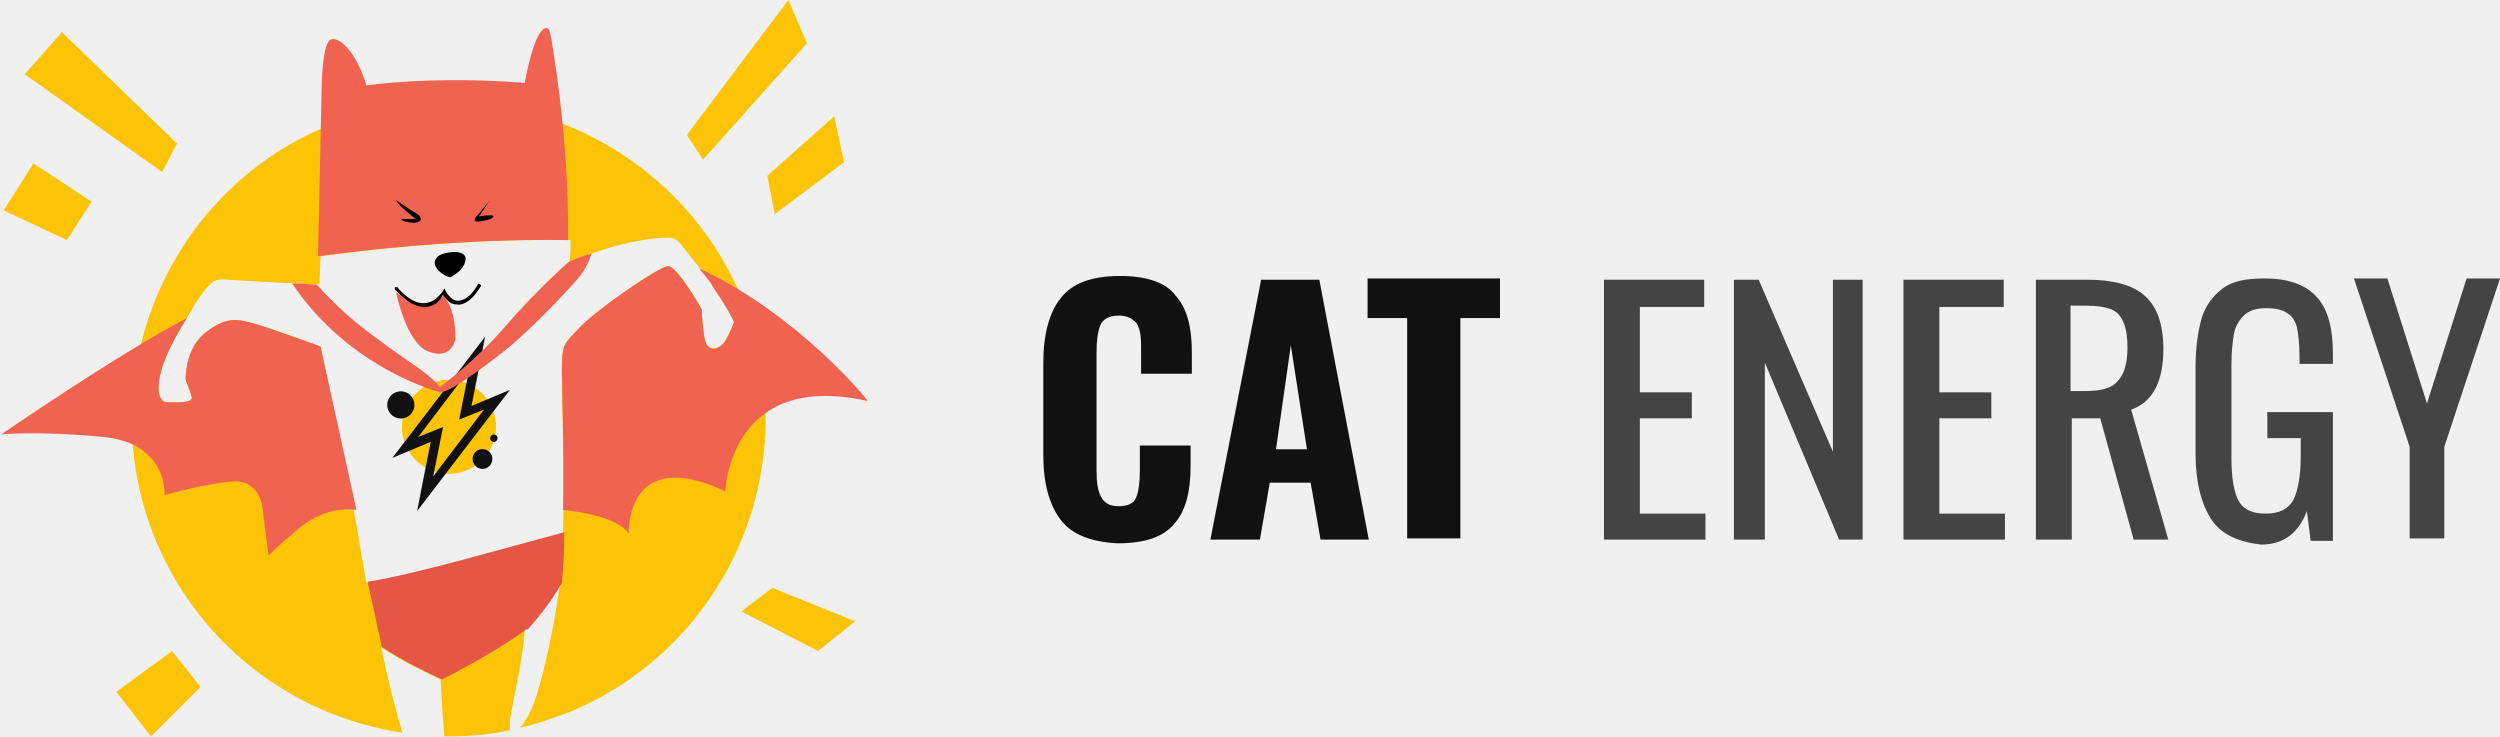
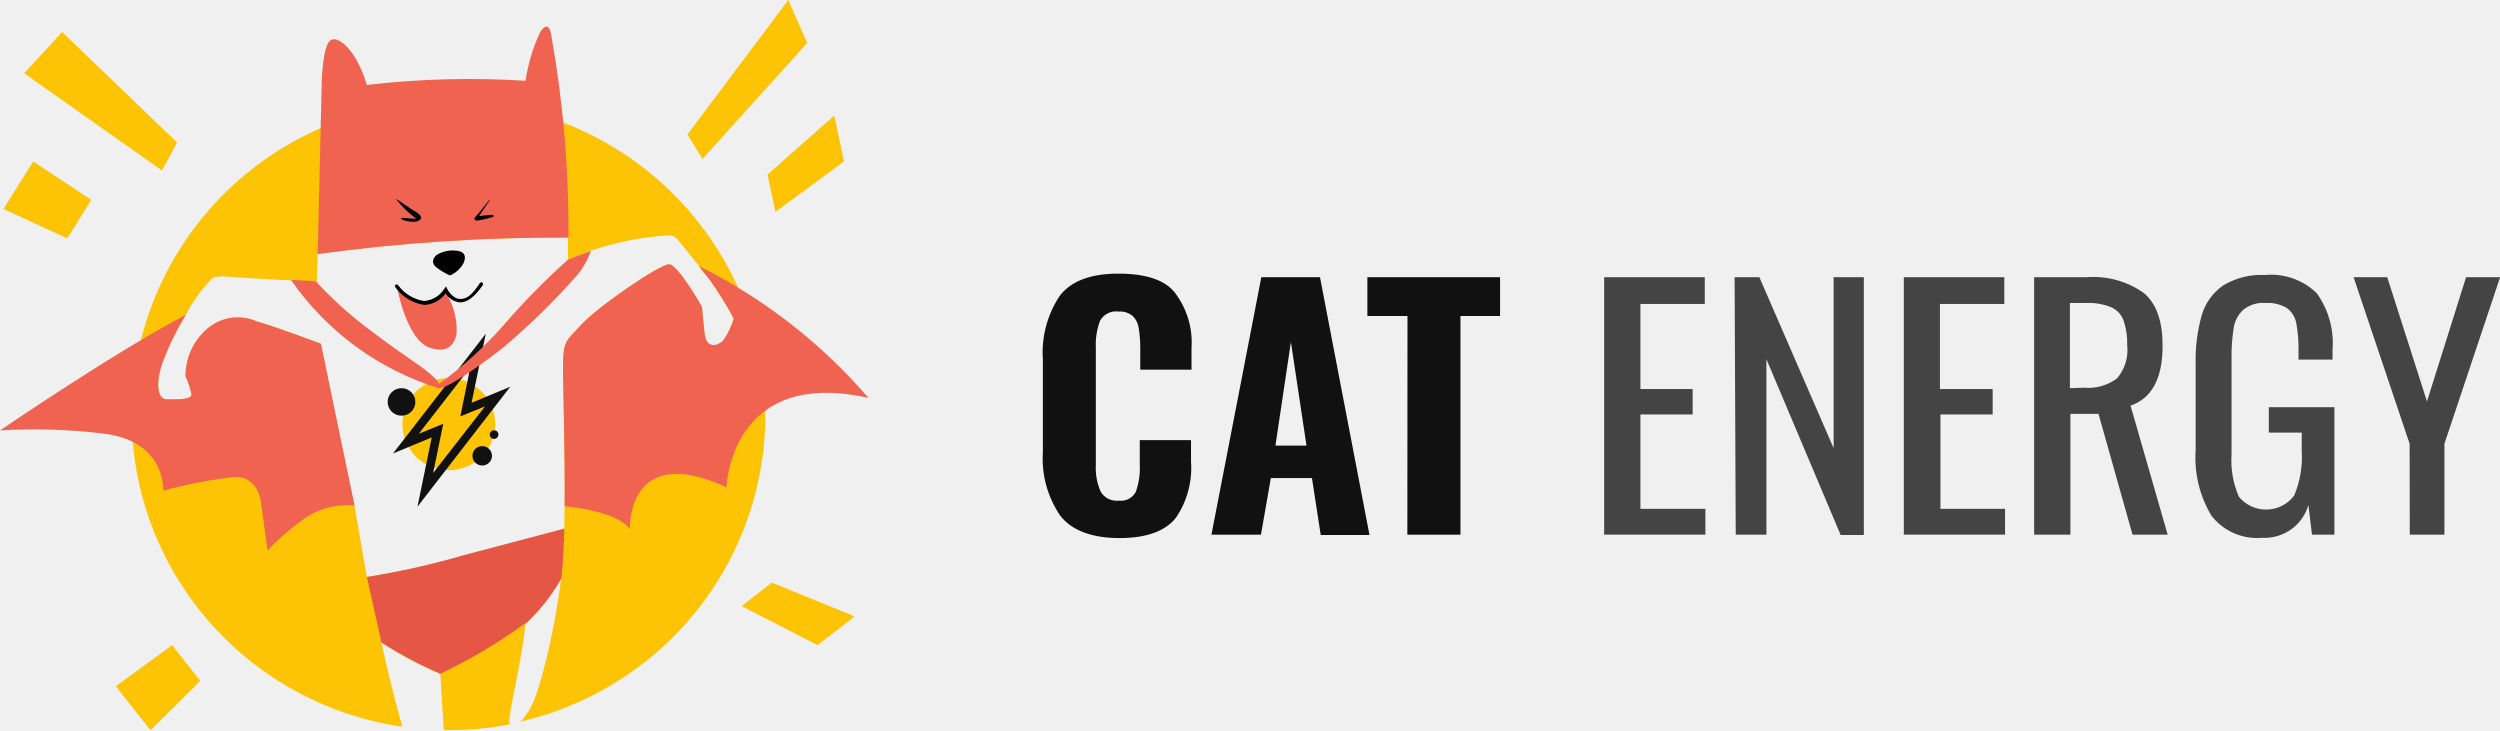
- <svg xmlns="http://www.w3.org/2000/svg" version="1.1" id="Layer_1" x="0px" y="0px" viewBox="0 0 202 59.5" style="enable-background:new 0 0 202 59.5;" xml:space="preserve">
-   <style type="text/css">
-     .st0 {
-       fill: #FDC305;
-     }
-     .st1 {
-       fill: #F06351;
-     }
-     .st2 {
-       fill: #E55645;
-     }
-     .st3 {
-       fill: #111111;
-     }
-     .st4 {
-       fill: #444444;
-     }
-   </style>
-   <path class="st0" d="M59.9,24c-5.5-13-20.5-19.2-33.5-13.8S7.2,30.7,12.6,43.7c3.6,8.6,11.3,14.2,19.9,15.5   c-0.6-2.1-1.2-4.4-1.7-6.9c1.5,1,3.1,1.8,4.8,2.6c0,0,0,0,0,0c0,0,0.1,2.2,0.3,4.6c1.8,0,3.6-0.1,5.3-0.5c0-0.2,0-0.4,0-0.8   c0.3-1.9,1.1-5.2,1.2-7.4c1.1-1.1,2.1-2.3,2.9-3.7c0,0,0,0,0,0c0,0.1,0,0.3-0.1,0.4c-0.6,4.3-1.7,8.8-2.4,10.1   c-0.2,0.4-0.5,0.9-0.8,1.2c1.4-0.3,2.7-0.8,4.1-1.3C59.2,52,65.3,37,59.9,24z M58.4,27.8c-0.4,0.4-1.3,0.7-1.5-0.6S56.7,25,56.7,25   s-1.9-3.4-2.7-3.5c-0.7,0-5.8,3.5-7.2,5c-1.2,1.3-1.4,1.2-1.4,3.5c0,1.7,0.2,8.2,0.1,13.1v0v0c0,0-2.2,0.6-8.1,2.2   c-6,1.6-7.8,1.8-7.8,1.8l-1-5.8c0,0,0,0,0,0c0,0,0,0,0,0c0,0,0,0,0,0c0,0,0,0,0,0c0,0,0,0,0,0c0,0,0,0,0,0L25.9,28   c0,0-3.8-1.4-5.2-1.8c-1.4-0.4-2.3-0.7-4,0.6c-1.8,1.3-1.7,3.9-1.7,3.9s0.4,1,0.5,1.4c0,0.5-1.2,0.4-2,0.4s-0.9-1.4-0.3-3.1   c0.6-1.7,1.9-3.7,1.9-3.7s1.2-2.3,2.1-2.9c0,0,0.1-0.3,1.3-0.2c1.1,0.1,7.3,0.4,7.3,0.4l0.1-2.3c6.7-0.9,13.5-1.4,20.2-1.3   c0,0.6,0,1.2-0.1,1.8c0,0,4.4-2,8.1-2c0,0,0.4,0,0.8,0.4c0.3,0.4,2.4,3,2.7,3.4c0.2,0.4,1.2,1.7,1.8,3C59.3,26,58.8,27.3,58.4,27.8z   " />
-   <path class="st1" d="M56.5,21.7c0.5,0.6,0.9,1.1,1,1.3c0.2,0.4,1.2,1.7,1.8,3c0,0-0.4,1.3-0.9,1.8s-1.3,0.7-1.5-0.6S56.7,25,56.7,25   s-1.9-3.4-2.7-3.5c-0.7,0-5.8,3.5-7.2,5c-1.2,1.3-1.4,1.2-1.4,3.5c0,1.5,0.2,6.6,0.1,11.2c1.8,0.2,4.5,0.7,5.3,1.9   c0,0-0.3-7.2,7.8-3.4c0,0,0.3-9.8,11.5-7.3C70.2,32.4,64.5,25.4,56.5,21.7z" />
-   <path class="st1" d="M45.9,19.4c0.1-8.5-1.4-16.5-1.4-16.5s-0.1-1.3-0.9-0.2c-0.7,1.1-1.2,4-1.2,4C35,6.1,29.6,6.9,29.6,6.9   c-0.8-2.7-2.2-4-2.9-3.7C26.1,3.5,26,6.5,26,6.5l-0.3,14.2C32.4,19.8,39.2,19.3,45.9,19.4z" />
-   <path class="st2" d="M45.4,47.1c0.1-1.1,0.2-2.5,0.2-4.1c0,0-2.2,0.6-8.1,2.2c-6,1.6-7.8,1.8-7.8,1.8l1.1,5c0,0.1,0,0.2,0.1,0.3   c1.5,1,3.1,1.8,4.8,2.6c4.4-2.2,6.9-4.1,6.9-4.1c0,0,0,0,0,0.1C43.6,49.8,44.6,48.5,45.4,47.1z" />
-   <path d="M32,16.2c0-0.1,1,0.7,1.4,0.9c0.4,0.2,0.6,0.4,0.6,0.6c0,0.2-0.3,0.3-0.6,0.3s-0.9-0.1-1-0.3c0,0,0.6,0,0.9,0h0.3   C33.7,17.8,32.3,16.7,32,16.2z" />
-   <path d="M39.5,16.3c0,0-1.1,1.3-1.1,1.3c0,0.1-0.2,0.3,0.2,0.3c0.4,0,1.1-0.2,1.2-0.3c0.1-0.1,0.1-0.2-0.1-0.2c-0.2,0-0.7,0-1,0.1   L39.5,16.3C39.6,16.3,39.6,16.2,39.5,16.3z" />
-   <path d="M36.4,22.4c0,0,0.8-0.4,1.1-1c0.3-0.7,0-0.9-0.4-1s-1.3,0-1.7,0.3c-0.4,0.4-0.3,0.7-0.1,1C35.5,22,36.1,22.4,36.4,22.4z" />
-   <path class="st1" d="M35.9,23.7c0,0-0.2,0.4-0.5,0.6c-0.2,0.2-0.6,0.4-1,0.4c-0.6,0-1.1-0.2-1.5-0.4c-0.2-0.1-0.4-0.3-0.5-0.4   c-0.2-0.2-0.4-0.3-0.4-0.3s0.8,4.1,2.6,4.8c1.8,0.7,2.2-0.8,2.2-1.1c0-0.3,0-2.1-0.8-3.2C36.1,23.6,36,23.8,35.9,23.7z" />
-   <g>
-     <path d="M34.3,24.8C34.3,24.8,34.3,24.8,34.3,24.8c-1.3,0-2.3-1.4-2.4-1.4c0-0.1,0-0.2,0-0.2c0.1,0,0.2,0,0.2,0c0,0,1,1.3,2.1,1.3     c0,0,0,0,0,0c0.6,0,1.1-0.3,1.6-1l0.1-0.2l0.1,0.2c0,0,0.4,0.8,1,0.8c0.5,0,1.1-0.4,1.6-1.3c0-0.1,0.1-0.1,0.2,0     c0.1,0,0.1,0.1,0,0.2c-0.6,1-1.3,1.5-1.9,1.4c-0.6,0-0.9-0.5-1.1-0.8C35.5,24.5,34.9,24.8,34.3,24.8z" />
+ <svg xmlns="http://www.w3.org/2000/svg" width="202" height="59" viewBox="0 0 202 59" fill="none">
+   <g clip-path="url(#clip0)">
+     <path d="M59.883 23.806C58.158 19.709 55.382 16.132 51.83 13.431C48.278 10.729 44.074 8.999 39.637 8.411C35.201 7.823 30.686 8.399 26.544 10.081C22.402 11.763 18.776 14.492 16.029 17.997C13.281 21.502 11.508 25.66 10.885 30.056C10.262 34.453 10.812 38.934 12.479 43.054C14.147 47.175 16.874 50.789 20.389 53.538C23.903 56.287 28.083 58.075 32.511 58.722C31.931 56.649 31.341 54.358 30.821 51.928C32.334 52.901 33.926 53.747 35.581 54.457C35.581 54.457 35.701 56.599 35.861 58.99C37.65 59.021 39.436 58.864 41.192 58.524C41.146 58.275 41.146 58.019 41.192 57.77C41.482 55.915 42.282 52.572 42.442 50.42C43.595 49.35 44.573 48.108 45.342 46.74L45.282 47.176C44.732 51.402 43.582 55.915 42.882 57.165C42.655 57.579 42.376 57.962 42.052 58.306C45.672 57.463 49.064 55.85 51.992 53.578C54.921 51.306 57.317 48.429 59.013 45.147C60.709 41.865 61.666 38.257 61.816 34.572C61.966 30.887 61.306 27.213 59.883 23.806ZM58.412 27.566C57.972 27.992 57.062 28.28 56.912 26.99C56.762 25.701 56.722 24.798 56.722 24.798C56.722 24.798 54.792 21.396 54.072 21.356C53.352 21.317 48.242 24.798 46.892 26.316C45.722 27.596 45.492 27.506 45.492 29.758C45.492 31.454 45.712 37.862 45.592 42.762L37.441 44.915C34.88 45.644 32.274 46.214 29.641 46.621L28.641 40.838H28.501L25.931 27.774C25.931 27.774 22.121 26.346 20.721 25.959C20.063 25.674 19.337 25.581 18.628 25.692C17.92 25.802 17.258 26.112 16.72 26.584C16.172 27.06 15.734 27.647 15.436 28.306C15.137 28.965 14.985 29.68 14.99 30.403C15.202 30.864 15.363 31.346 15.47 31.841C15.52 32.317 14.27 32.267 13.47 32.267C12.67 32.267 12.55 30.839 13.18 29.163C13.672 27.874 14.281 26.632 15 25.453C15.541 24.4 16.239 23.433 17.07 22.586C17.07 22.586 17.21 22.249 18.32 22.348C19.43 22.447 25.601 22.775 25.601 22.775L25.651 20.523C32.358 19.605 39.122 19.16 45.892 19.194C45.892 19.799 45.892 20.404 45.892 21.009C48.456 19.848 51.218 19.175 54.032 19.025C54.183 19.021 54.332 19.055 54.466 19.122C54.601 19.19 54.716 19.289 54.802 19.412C55.142 19.839 57.212 22.388 57.452 22.755C58.125 23.708 58.736 24.702 59.282 25.731C59.095 26.382 58.801 26.999 58.412 27.556V27.566Z" fill="#FDC305" />
+     <path d="M56.463 21.495C56.933 22.09 57.343 22.616 57.463 22.775C58.135 23.728 58.746 24.721 59.293 25.75C59.103 26.381 58.812 26.977 58.433 27.516C57.993 27.943 57.083 28.23 56.933 26.941C56.783 25.651 56.723 24.798 56.723 24.798C56.723 24.798 54.793 21.396 54.073 21.356C53.353 21.317 48.242 24.798 46.892 26.316C45.722 27.596 45.492 27.506 45.492 29.758C45.492 31.246 45.662 36.354 45.622 40.897C47.432 41.096 50.093 41.592 50.893 42.762C50.893 42.762 50.603 35.64 58.703 39.37C58.703 39.37 58.983 29.659 70.163 32.148C66.363 27.722 61.703 24.099 56.463 21.495Z" fill="#F06351" />
+     <path d="M45.932 19.194C45.973 13.697 45.504 8.209 44.532 2.797C44.532 2.797 44.382 1.508 43.662 2.559C43.068 3.816 42.664 5.153 42.462 6.527C38.187 6.255 33.896 6.368 29.642 6.864C28.821 4.136 27.421 2.896 26.751 3.224C26.081 3.551 26.001 6.477 26.001 6.477L25.671 20.523C32.385 19.604 39.155 19.159 45.932 19.194Z" fill="#F06351" />
+     <path d="M45.352 46.74C45.481 45.678 45.551 44.27 45.592 42.712L37.441 44.865C34.881 45.611 32.276 46.197 29.642 46.621L30.752 51.58C30.752 51.69 30.752 51.799 30.822 51.908C32.334 52.881 33.926 53.727 35.581 54.437C38 53.29 40.304 51.919 42.462 50.34V50.4C43.61 49.335 44.584 48.1 45.352 46.74Z" fill="#E55645" />
+     <path d="M32.002 16.089C31.952 15.99 33.002 16.764 33.412 17.002C33.822 17.24 34.022 17.418 34.022 17.587C34.022 17.756 33.762 17.924 33.402 17.924C33.042 17.924 32.482 17.805 32.402 17.666C32.322 17.527 33.002 17.666 33.342 17.666H33.632C33.016 17.22 32.467 16.689 32.002 16.089Z" fill="black" />
+     <path d="M39.502 16.198C39.502 16.198 38.502 17.468 38.412 17.527C38.322 17.587 38.242 17.865 38.602 17.815C39.015 17.754 39.423 17.661 39.822 17.537C39.932 17.478 39.892 17.339 39.702 17.359C39.512 17.379 39.022 17.408 38.702 17.468L39.552 16.208C39.552 16.208 39.582 16.089 39.502 16.198Z" fill="black" />
+     <path d="M36.362 22.259C36.825 22.056 37.208 21.708 37.452 21.267C37.732 20.612 37.452 20.364 37.012 20.275C36.406 20.166 35.782 20.286 35.262 20.612C34.872 20.979 34.922 21.336 35.262 21.604C35.599 21.867 35.969 22.087 36.362 22.259Z" fill="black" />
+     <path d="M36.002 23.509C35.887 23.734 35.731 23.936 35.542 24.104C35.257 24.331 34.907 24.463 34.542 24.481C33.991 24.534 33.441 24.378 33.002 24.044C32.8 23.927 32.621 23.776 32.472 23.598C32.371 23.49 32.249 23.405 32.112 23.35C32.112 23.35 32.862 27.427 34.682 28.081C36.502 28.736 36.842 27.328 36.892 26.951C36.953 25.822 36.667 24.701 36.072 23.737C36.072 23.439 36.052 23.638 36.002 23.509Z" fill="#F06351" />
+     <path d="M34.301 24.64C33.834 24.573 33.384 24.413 32.98 24.169C32.576 23.925 32.226 23.603 31.951 23.221C31.927 23.194 31.913 23.159 31.913 23.122C31.913 23.085 31.927 23.05 31.951 23.023C31.965 23.009 31.98 22.999 31.997 22.992C32.014 22.985 32.033 22.981 32.051 22.981C32.07 22.981 32.089 22.985 32.106 22.992C32.123 22.999 32.139 23.009 32.151 23.023C32.399 23.367 32.713 23.659 33.075 23.882C33.437 24.105 33.841 24.255 34.261 24.322C34.594 24.297 34.917 24.195 35.202 24.022C35.487 23.85 35.727 23.613 35.901 23.33L36.041 23.142L36.142 23.36C36.142 23.36 36.522 24.114 37.142 24.154C37.761 24.193 38.202 23.737 38.772 22.874C38.793 22.842 38.826 22.82 38.863 22.813C38.901 22.805 38.94 22.813 38.971 22.834C39.003 22.855 39.025 22.888 39.033 22.925C39.04 22.962 39.033 23.001 39.011 23.033C38.345 24.005 37.715 24.471 37.121 24.431C36.892 24.401 36.673 24.32 36.479 24.195C36.285 24.07 36.122 23.903 36.002 23.707C35.806 23.978 35.552 24.203 35.258 24.364C34.964 24.525 34.637 24.619 34.301 24.64Z" fill="black" />
+     <path d="M36.262 37.991C38.333 37.991 40.012 36.325 40.012 34.271C40.012 32.217 38.333 30.551 36.262 30.551C34.191 30.551 32.512 32.217 32.512 34.271C32.512 36.325 34.191 37.991 36.262 37.991Z" fill="#FDC305" />
+     <path d="M41.232 31.246L38.102 32.545L39.252 26.961L31.752 36.642L34.882 35.343L33.732 40.937L41.232 31.246ZM33.842 35.045L38.002 29.679L37.192 33.646L39.192 32.833L35.002 38.209L35.812 34.241L33.842 35.045Z" fill="#111111" />
+     <path d="M32.441 33.587C33.06 33.587 33.562 33.089 33.562 32.476C33.562 31.862 33.06 31.365 32.441 31.365C31.823 31.365 31.322 31.862 31.322 32.476C31.322 33.089 31.823 33.587 32.441 33.587Z" fill="#111111" />
+     <path d="M38.962 37.614C39.398 37.614 39.752 37.263 39.752 36.83C39.752 36.398 39.398 36.047 38.962 36.047C38.526 36.047 38.172 36.398 38.172 36.83C38.172 37.263 38.526 37.614 38.962 37.614Z" fill="#111111" />
+     <path d="M39.922 35.462C40.115 35.462 40.272 35.306 40.272 35.114C40.272 34.923 40.115 34.767 39.922 34.767C39.729 34.767 39.572 34.923 39.572 35.114C39.572 35.306 39.729 35.462 39.922 35.462Z" fill="#111111" />
+     <path d="M45.882 20.989C44.077 22.603 42.377 24.329 40.792 26.157C39.213 27.972 37.432 29.602 35.482 31.018C35.262 30.492 33.852 29.51 33.852 29.51C33.852 29.51 30.712 27.377 28.651 25.701C27.538 24.781 26.489 23.787 25.511 22.725L23.511 22.616C26.398 26.799 30.628 29.89 35.512 31.385C36.372 31.246 38.792 29.53 40.602 28.131C42.743 26.325 44.749 24.365 46.602 22.269C47.1 21.682 47.487 21.009 47.742 20.285C46.602 20.662 45.882 20.989 45.882 20.989Z" fill="#F06351" />
+     <path d="M65.223 3.472L56.763 12.836L55.543 10.862L63.693 0L65.223 3.472Z" fill="#FDC305" />
+     <path d="M62.653 17.121L68.193 13.044L67.413 9.334L62.013 14.105L62.653 17.121Z" fill="#FDC305" />
+     <path d="M59.923 48.972L66.053 52.126L69.063 49.805L62.373 47.077L59.923 48.972Z" fill="#FDC305" />
+     <path d="M1.95 5.922L5.02 2.589L14.31 11.516L13.09 13.778L1.95 5.922Z" fill="#FDC305" />
+     <path d="M7.38 16.149L2.68 13.044L0.28 16.883L5.43 19.263L7.38 16.149Z" fill="#FDC305" />
+     <path d="M13.91 52.126L9.36 55.449L12.16 59L16.18 55.012L13.91 52.126Z" fill="#FDC305" />
+     <path d="M25.931 27.774C25.931 27.774 22.121 26.346 20.721 25.959C20.064 25.674 19.338 25.581 18.629 25.692C17.92 25.802 17.258 26.112 16.721 26.584C16.173 27.06 15.735 27.647 15.436 28.306C15.137 28.965 14.986 29.68 14.991 30.403C15.202 30.864 15.363 31.346 15.471 31.841C15.521 32.317 14.271 32.267 13.471 32.267C12.671 32.267 12.551 30.839 13.181 29.163C13.672 27.874 14.281 26.632 15.001 25.453C9.55 28.27 0 34.777 0 34.777C2.732 34.614 5.473 34.693 8.19 35.015C13.441 35.541 13.191 39.647 13.191 39.647C15.037 39.142 16.919 38.775 18.821 38.546C20.941 38.407 21.091 40.649 21.091 40.649L21.621 44.478C22.426 43.614 23.313 42.831 24.271 42.137C25.506 41.157 27.078 40.694 28.651 40.848L25.931 27.774Z" fill="#F06351" />
+     <path d="M85.664 41.661C84.634 40.147 84.141 38.336 84.264 36.513V29.073C84.134 27.237 84.619 25.41 85.644 23.876C86.571 22.692 88.154 22.104 90.394 22.11C92.634 22.117 94.151 22.636 94.944 23.668C95.912 24.946 96.384 26.526 96.274 28.121V29.867H92.134V27.972C92.129 27.474 92.085 26.977 92.004 26.485C91.954 26.128 91.789 25.798 91.534 25.542C91.377 25.408 91.194 25.307 90.996 25.244C90.799 25.181 90.591 25.157 90.384 25.175C90.087 25.131 89.784 25.179 89.516 25.312C89.247 25.445 89.027 25.657 88.884 25.919C88.621 26.616 88.505 27.358 88.544 28.101V37.545C88.499 38.292 88.632 39.04 88.934 39.727C89.079 39.974 89.293 40.175 89.55 40.304C89.808 40.432 90.098 40.483 90.384 40.451C90.666 40.49 90.953 40.441 91.204 40.309C91.456 40.177 91.659 39.97 91.784 39.717C92.026 39.019 92.131 38.282 92.094 37.545V35.561H96.234V37.277C96.356 38.895 95.923 40.507 95.004 41.849C94.124 42.941 92.604 43.476 90.444 43.476C88.284 43.476 86.594 42.881 85.664 41.661Z" fill="#111111" />
+     <path d="M101.915 22.398H106.655L110.655 43.228H106.715L106.005 38.626H102.685L101.885 43.199H97.885L101.915 22.398ZM105.565 36.007L104.305 27.635L103.055 36.007H105.565Z" fill="#111111" />
+     <path d="M113.725 25.532H110.485V22.398H121.205V25.532H118.005V43.199H113.715L113.725 25.532Z" fill="#111111" />
+     <path d="M129.616 22.398H137.746V24.56H132.546V31.434H136.766V33.488H132.546V41.115H137.796V43.199H129.616V22.398Z" fill="#444444" />
+     <path d="M140.157 22.398H142.157L148.157 36.215V22.398H150.597V43.228H148.727L142.727 29.024V43.199H140.247L140.157 22.398Z" fill="#444444" />
+     <path d="M153.828 22.398H161.948V24.56H156.748V31.434H161.008V33.488H156.788V41.115H162.008V43.199H153.828V22.398Z" fill="#444444" />
+     <path d="M164.358 22.398H168.578C170.241 22.265 171.897 22.726 173.248 23.697C174.248 24.56 174.738 25.969 174.738 27.923C174.738 30.568 173.875 32.185 172.148 32.773L175.148 43.199H172.308L169.558 33.438H167.288V43.199H164.358V22.398ZM168.358 31.325C169.322 31.418 170.285 31.149 171.058 30.571C171.372 30.202 171.607 29.774 171.748 29.311C171.889 28.849 171.933 28.363 171.878 27.883C171.898 27.21 171.8 26.539 171.588 25.899C171.502 25.663 171.369 25.447 171.198 25.263C171.026 25.079 170.819 24.931 170.588 24.828C169.939 24.564 169.239 24.445 168.538 24.481H167.248V31.365L168.358 31.325Z" fill="#444444" />
+     <path d="M178.679 41.661C177.723 40.061 177.28 38.21 177.409 36.354V29.411C177.374 28.071 177.543 26.733 177.909 25.443C178.198 24.473 178.811 23.63 179.649 23.052C180.66 22.448 181.83 22.158 183.009 22.219C183.771 22.147 184.54 22.241 185.262 22.495C185.984 22.749 186.642 23.155 187.189 23.687C188.148 25.02 188.602 26.647 188.469 28.28V29.054H185.719V28.409C185.738 27.638 185.677 26.867 185.539 26.108C185.448 25.621 185.177 25.186 184.779 24.887C184.26 24.584 183.66 24.442 183.059 24.481C182.406 24.425 181.756 24.625 181.249 25.036C180.834 25.427 180.563 25.944 180.479 26.504C180.352 27.322 180.295 28.148 180.309 28.974V36.701C180.229 37.876 180.432 39.052 180.899 40.133C181.17 40.466 181.515 40.733 181.906 40.913C182.297 41.094 182.725 41.183 183.156 41.174C183.587 41.166 184.011 41.059 184.394 40.864C184.778 40.668 185.111 40.387 185.369 40.044C185.851 38.9 186.059 37.661 185.979 36.424V34.956H183.319V32.902H188.619V43.199H186.809L186.519 40.808C186.29 41.602 185.796 42.296 185.119 42.777C184.442 43.258 183.621 43.497 182.789 43.456C182.007 43.525 181.22 43.396 180.501 43.082C179.783 42.768 179.156 42.279 178.679 41.661Z" fill="#444444" />
+     <path d="M194.699 35.858L190.169 22.398H192.889L196.099 32.436L199.259 22.398H202.009L197.509 35.858V43.199H194.709L194.699 35.858Z" fill="#444444" />
  </g>
-   <ellipse transform="matrix(0.9227 -0.3855 0.3855 0.9227 -10.5155 16.6462)" class="st0" cx="36.3" cy="34.5" rx="3.8" ry="3.8" />
-   <path class="st3" d="M41.2,31.5l-3.1,1.3l1.1-5.6l-7.5,9.8l3.1-1.3l-1.1,5.6L41.2,31.5z M33.8,35.3l4.1-5.4l-0.8,4l2-0.8L35,38.5   l0.8-4L33.8,35.3z" />
-   <ellipse transform="matrix(0.9227 -0.3855 0.3855 0.9227 -10.1149 15.0347)" class="st3" cx="32.4" cy="32.7" rx="1.1" ry="1.1" />
-   <ellipse transform="matrix(0.9227 -0.3855 0.3855 0.9227 -11.304 17.8881)" class="st3" cx="39" cy="37.1" rx="0.8" ry="0.8" />
-   <ellipse transform="matrix(0.9227 -0.3855 0.3855 0.9227 -10.5603 18.1253)" class="st3" cx="39.9" cy="35.4" rx="0.3" ry="0.3" />
-   <path class="st1" d="M45.9,21.2c0,0-2.6,2.3-5.1,5.2s-5.3,4.9-5.3,4.9c-0.2-0.5-1.6-1.5-1.6-1.5s-3.1-2.1-5.2-3.8   c-1.2-1-2.4-2.2-3.1-3c-0.3,0-1.1-0.1-2-0.1c4.7,7,12,8.8,12,8.8c0.9-0.1,3.3-1.9,5.1-3.3c1.8-1.4,4.8-4.5,6-5.9   c0.6-0.7,0.9-1.4,1.1-2C46.6,20.8,45.9,21.2,45.9,21.2z" />
-   <polygon class="st0" points="65.2,3.5 56.8,12.9 55.5,10.9 63.7,0 " />
-   <polygon class="st0" points="62.6,17.3 68.2,13.1 67.4,9.4 62,14.2 " />
-   <polygon class="st0" points="59.9,49.4 66.1,52.6 69.1,50.2 62.4,47.5 " />
-   <polygon class="st0" points="2,6 5,2.6 14.3,11.6 13.1,13.9 " />
-   <polygon class="st0" points="7.4,16.3 2.7,13.2 0.3,17 5.4,19.4 " />
-   <polygon class="st0" points="13.9,52.6 9.4,55.9 12.2,59.5 16.2,55.5 " />
-   <path class="st1" d="M25.9,28c0,0-3.8-1.4-5.2-1.8c-1.4-0.4-2.3-0.7-4,0.6c-1.8,1.3-1.7,3.9-1.7,3.9s0.4,1,0.5,1.4   c0,0.5-1.2,0.4-2,0.4s-0.9-1.4-0.3-3.1c0.6-1.7,1.9-3.7,1.9-3.7c-5.4,2.8-15,9.4-15,9.4s2.9-0.3,8.2,0.2c5.3,0.5,5,4.7,5,4.7   s3.5-1,5.6-1.1c2.1-0.1,2.3,2.1,2.3,2.1l0.5,3.9c0,0,0.5-0.6,2.7-2.4c1.9-1.5,3.9-1.4,4.4-1.3c0,0,0,0,0,0L25.9,28z" />
-   <g>
-     <path class="st3" d="M85.7,42c-0.9-1.2-1.4-2.9-1.4-5.2v-7.5c0-2.3,0.5-4.1,1.4-5.2c0.9-1.2,2.5-1.8,4.8-1.8c2.1,0,3.7,0.5,4.5,1.6     c0.9,1,1.3,2.5,1.3,4.5v1.8h-4.1v-1.9c0-0.6,0-1.1-0.1-1.5c-0.1-0.4-0.2-0.7-0.5-0.9c-0.2-0.2-0.6-0.4-1.2-0.4     c-0.8,0-1.3,0.3-1.5,0.8c-0.2,0.5-0.3,1.2-0.3,2.2v9.5c0,1,0.1,1.7,0.4,2.2c0.3,0.5,0.7,0.7,1.4,0.7c0.7,0,1.2-0.2,1.4-0.7     c0.2-0.5,0.3-1.2,0.3-2.2v-2h4.1v1.7c0,2-0.4,3.6-1.3,4.6c-0.9,1.1-2.4,1.6-4.6,1.6C88.2,43.8,86.6,43.2,85.7,42z" />
-     <path class="st3" d="M101.9,22.6h4.7l4,21h-3.9l-0.8-4.6h-3.3l-0.8,4.6h-4L101.9,22.6z M105.6,36.3l-1.3-8.4l-1.2,8.4H105.6z" />
-     <path class="st3" d="M113.7,25.7h-3.2v-3.2h10.7v3.2H118v17.8h-4.3V25.7z" />
-     <path class="st4" d="M129.6,22.6h8.1v2.2h-5.2v6.9h4.2v2.1h-4.2v7.7h5.3v2.1h-8.2V22.6z" />
-     <path class="st4" d="M140.1,22.6h2l6,13.9V22.6h2.4v21h-1.9l-6-14.3v14.3h-2.5V22.6z" />
-     <path class="st4" d="M153.8,22.6h8.1v2.2h-5.2v6.9h4.2v2.1h-4.2v7.7h5.3v2.1h-8.2V22.6z" />
-     <path class="st4" d="M164.4,22.6h4.2c2.1,0,3.7,0.4,4.7,1.3c1,0.9,1.5,2.3,1.5,4.3c0,2.7-0.9,4.3-2.6,4.9l3,10.5h-2.8l-2.7-9.8     h-2.3v9.8h-2.9V22.6z M168.4,31.6c1.3,0,2.2-0.2,2.7-0.8c0.5-0.5,0.8-1.4,0.8-2.7c0-0.9-0.1-1.5-0.3-2c-0.2-0.5-0.5-0.9-1-1.1     c-0.5-0.2-1.2-0.3-2-0.3h-1.3v6.9H168.4z" />
-     <path class="st4" d="M178.7,42c-0.8-1.2-1.3-3-1.3-5.3v-7c0-1.6,0.2-3,0.5-4c0.3-1,0.9-1.8,1.7-2.4c0.8-0.6,1.9-0.8,3.4-0.8     c1.9,0,3.3,0.5,4.2,1.5c0.9,1,1.3,2.5,1.3,4.6v0.8h-2.7v-0.6c0-1-0.1-1.8-0.2-2.3c-0.1-0.5-0.4-1-0.8-1.2c-0.4-0.3-1-0.4-1.7-0.4     c-0.8,0-1.4,0.2-1.8,0.6c-0.4,0.4-0.7,0.9-0.8,1.5c-0.1,0.6-0.2,1.4-0.2,2.5V37c0,1.6,0.2,2.8,0.6,3.5c0.4,0.7,1.1,1,2.2,1     c1.1,0,1.8-0.4,2.2-1.1c0.4-0.8,0.6-2,0.6-3.6v-1.4h-2.7v-2.1h5.3v10.4h-1.8l-0.3-2.4c-0.7,1.8-1.9,2.7-3.7,2.7     C180.9,43.8,179.5,43.2,178.7,42z" />
-     <path class="st4" d="M194.7,36.1l-4.5-13.6h2.7l3.2,10.1l3.2-10.1h2.7l-4.5,13.6v7.4h-2.8V36.1z" />
-   </g>
+   <defs>
+     <clipPath id="clip0">
+       <rect width="202" height="59" fill="white" />
+     </clipPath>
+   </defs>
</svg>
